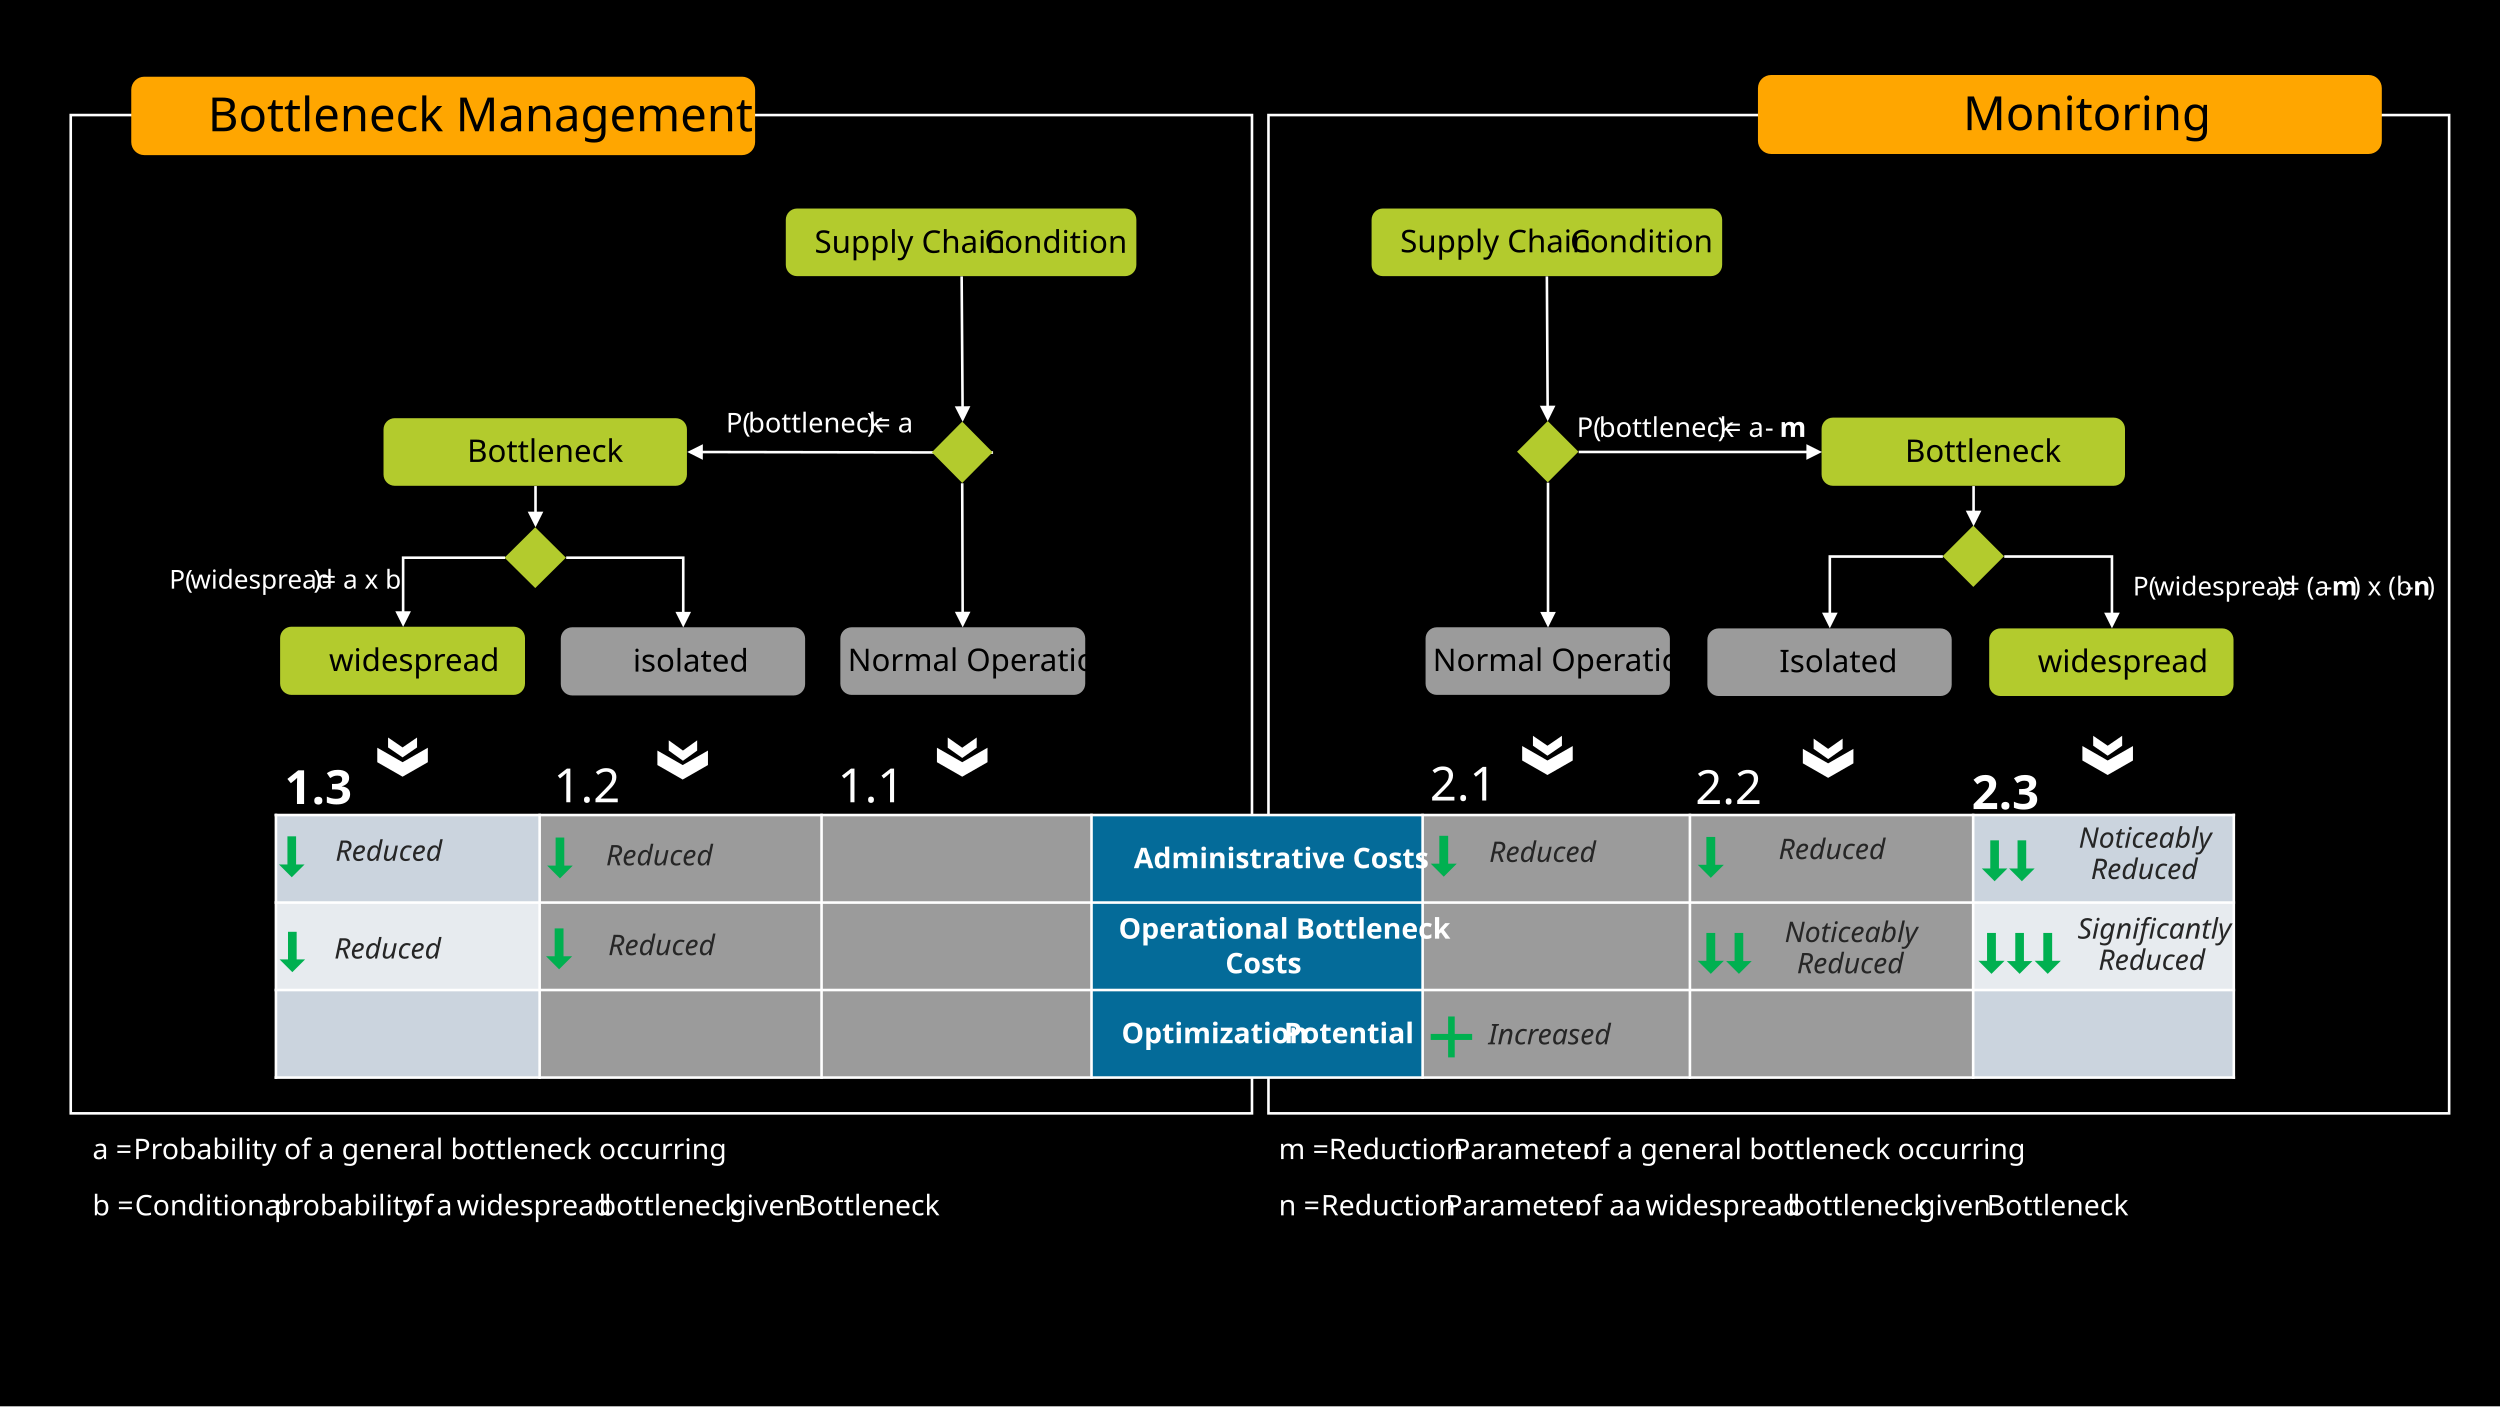
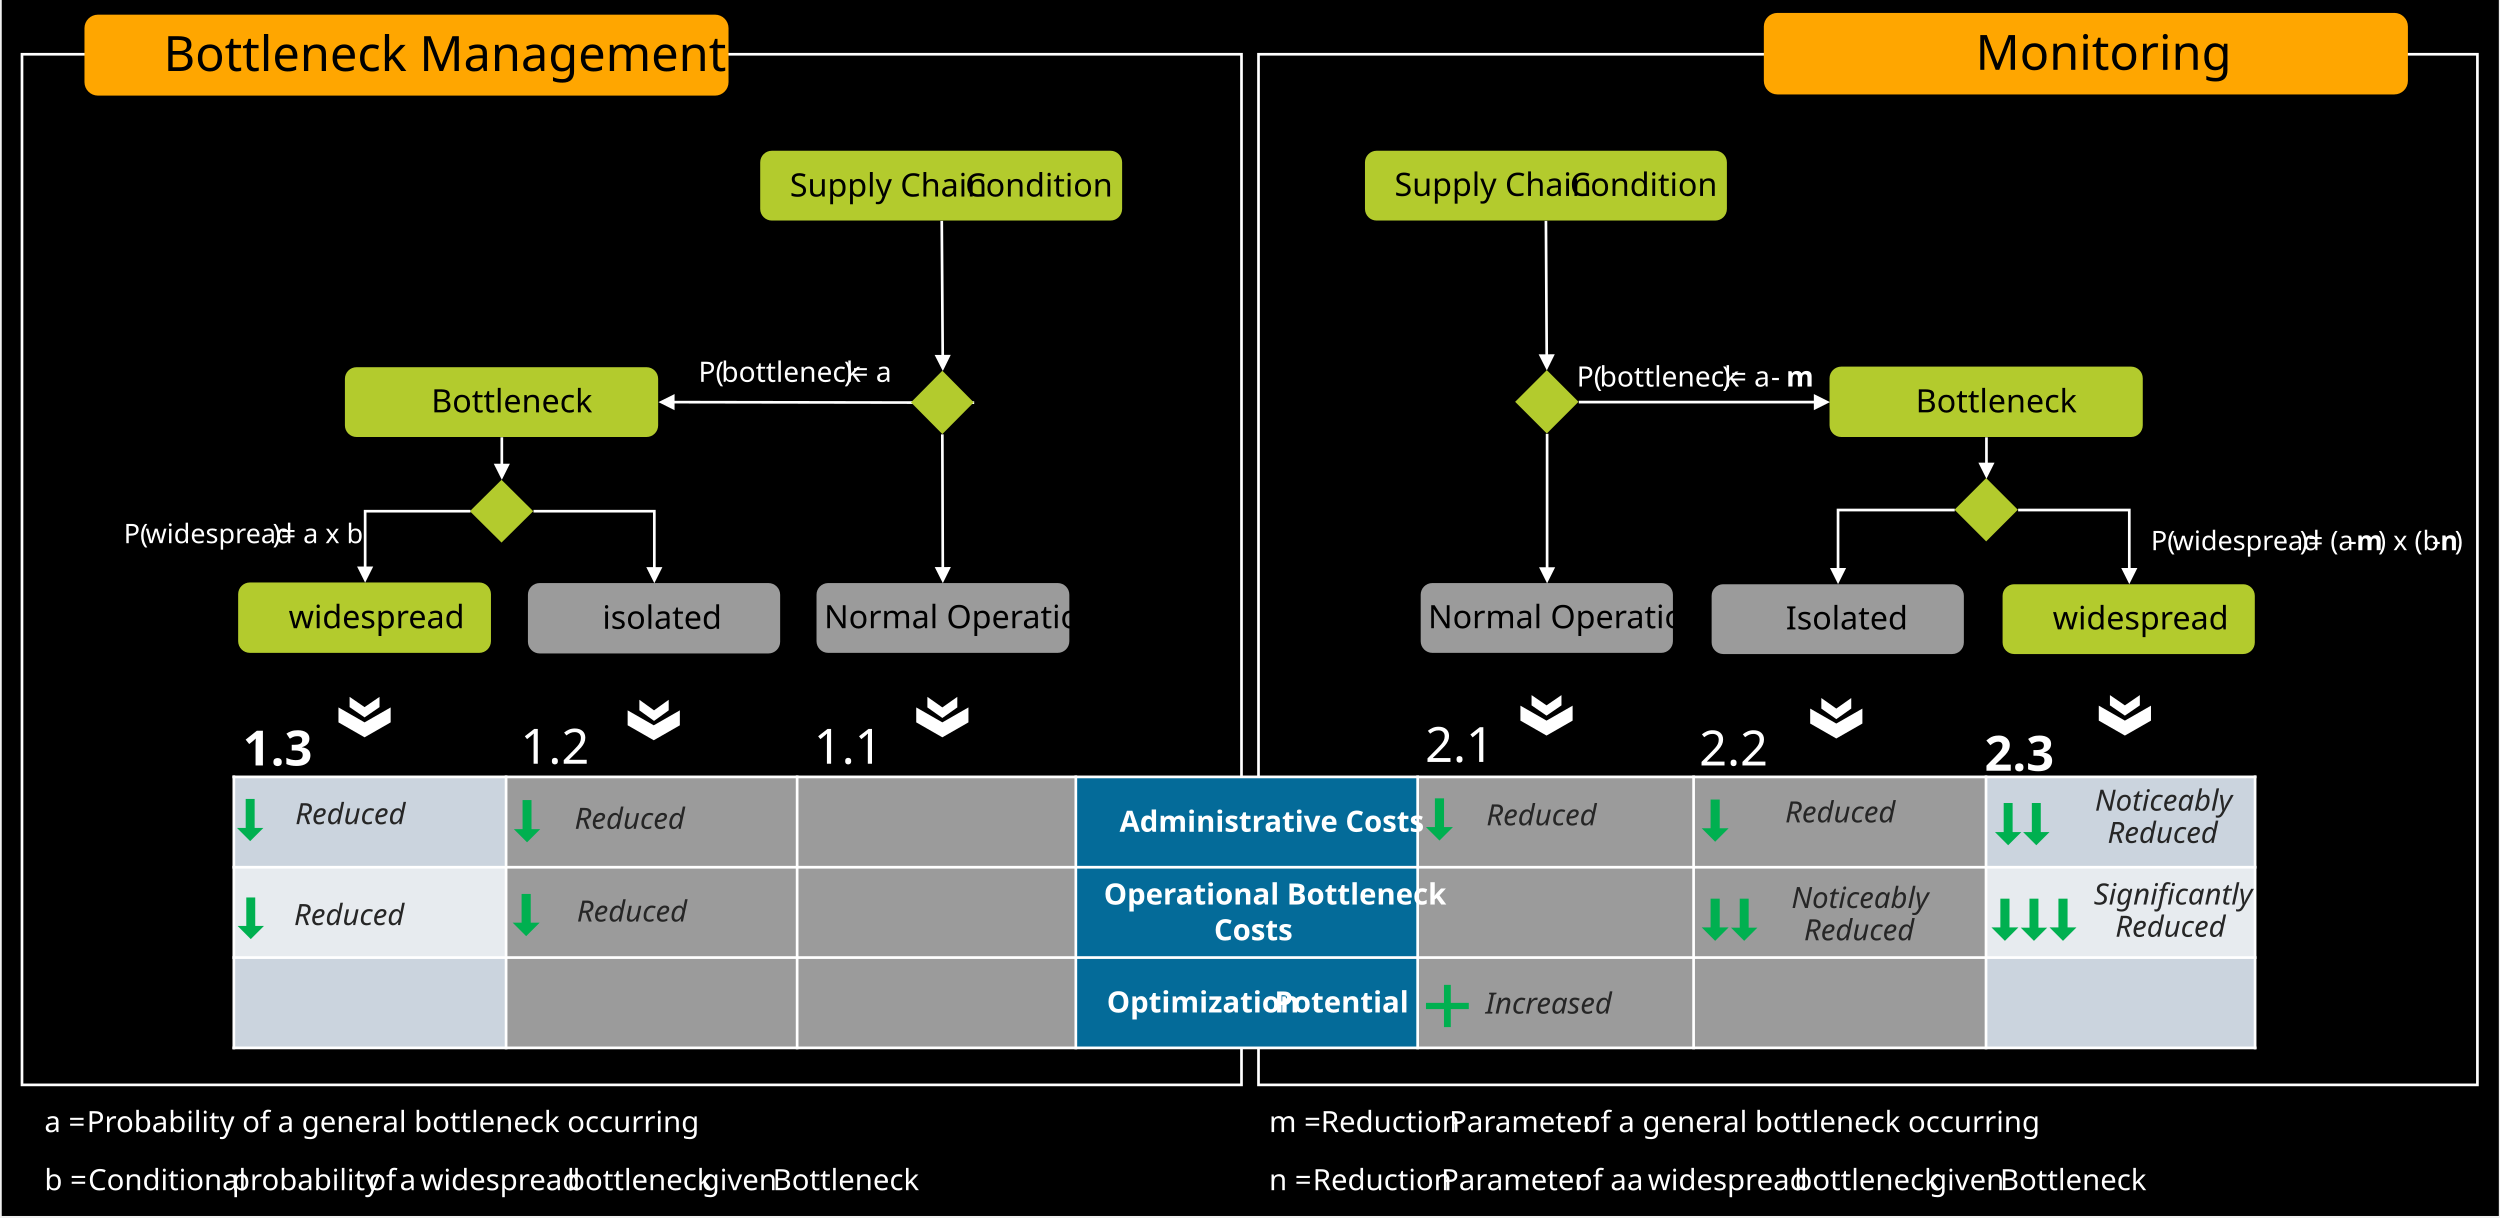
- <svg xmlns="http://www.w3.org/2000/svg" width="4400" height="2475" xml:space="preserve" overflow="hidden">
-   <g>
+ <svg xmlns="http://www.w3.org/2000/svg" width="4262" height="2076" xml:space="preserve" overflow="hidden">
+   <g transform="translate(-87 -110)">
    <g>
-       <rect x="0" y="0" width="4400" height="2475" fill="#000000" fill-opacity="1" />
+       <rect x="90" y="110" width="4257" height="2073" fill="#000000" fill-opacity="1" />
      <rect x="124.5" y="202.5" width="2079" height="1757" stroke="#FFFFFF" stroke-width="4.583" stroke-linecap="butt" stroke-linejoin="miter" stroke-miterlimit="8" stroke-opacity="1" fill="none" />
      <path d="M231 158C231 145.298 241.297 135 254 135L1306 135C1318.7 135 1329 145.298 1329 158L1329 250C1329 262.702 1318.7 273 1306 273L254 273C241.297 273 231 262.702 231 250Z" fill="#FFA600" fill-rule="evenodd" fill-opacity="1" />
      <text fill="#000000" fill-opacity="1" font-family="Calibri,Calibri_MSFontService,sans-serif" font-style="normal" font-variant="normal" font-weight="400" font-stretch="normal" font-size="83" text-anchor="start" direction="ltr" writing-mode="lr-tb" unicode-bidi="normal" text-decoration="none" transform="matrix(1 0 0 1 365.825 231)">Bottleneck Management</text>
      <rect x="2232.5" y="202.5" width="2078" height="1757" stroke="#FFFFFF" stroke-width="4.583" stroke-linecap="butt" stroke-linejoin="miter" stroke-miterlimit="8" stroke-opacity="1" fill="none" />
      <path d="M3094 155.167C3094 142.372 3104.37 132 3117.17 132L4168.83 132C4181.63 132 4192 142.372 4192 155.167L4192 247.833C4192 260.628 4181.63 271 4168.83 271L3117.17 271C3104.37 271 3094 260.628 3094 247.833Z" fill="#FFA600" fill-rule="evenodd" fill-opacity="1" />
      <text fill="#000000" fill-opacity="1" font-family="Calibri,Calibri_MSFontService,sans-serif" font-style="normal" font-variant="normal" font-weight="400" font-stretch="normal" font-size="83" text-anchor="start" direction="ltr" writing-mode="lr-tb" unicode-bidi="normal" text-decoration="none" transform="matrix(1 0 0 1 3454.96 229)">Monitoring</text>
      <path d="M1383 386.834C1383 375.88 1391.88 367 1402.83 367L1980.17 367C1991.12 367 2000 375.88 2000 386.834L2000 466.166C2000 477.12 1991.12 486 1980.17 486L1402.83 486C1391.88 486 1383 477.12 1383 466.166Z" fill="#B3CB2D" fill-rule="evenodd" fill-opacity="1" />
      <text fill="#000000" fill-opacity="1" font-family="Calibri,Calibri_MSFontService,sans-serif" font-style="normal" font-variant="normal" font-weight="400" font-stretch="normal" font-size="55" text-anchor="start" direction="ltr" writing-mode="lr-tb" unicode-bidi="normal" text-decoration="none" transform="matrix(1 0 0 1 1433.51 445)">Supply Chain </text>
      <text fill="#000000" fill-opacity="1" font-family="Calibri,Calibri_MSFontService,sans-serif" font-style="normal" font-variant="normal" font-weight="400" font-stretch="normal" font-size="55" text-anchor="start" direction="ltr" writing-mode="lr-tb" unicode-bidi="normal" text-decoration="none" transform="matrix(1 0 0 1 1732.58 445)">Condition</text>
      <path d="M1479 1123.83C1479 1112.88 1487.88 1104 1498.83 1104L1890.17 1104C1901.12 1104 1910 1112.88 1910 1123.83L1910 1203.17C1910 1214.12 1901.12 1223 1890.17 1223L1498.83 1223C1487.88 1223 1479 1214.12 1479 1203.17Z" fill="#9B9B9B" fill-rule="evenodd" fill-opacity="1" />
      <text fill="#000000" fill-opacity="1" font-family="Calibri,Calibri_MSFontService,sans-serif" font-style="normal" font-variant="normal" font-weight="400" font-stretch="normal" font-size="55" text-anchor="start" direction="ltr" writing-mode="lr-tb" unicode-bidi="normal" text-decoration="none" transform="matrix(1 0 0 1 1492 1181)">Normal Operation </text>
-       <path d="M675 755.834C675 744.88 683.88 736 694.834 736L1189.17 736C1200.12 736 1209 744.88 1209 755.834L1209 835.166C1209 846.12 1200.12 855 1189.17 855L694.834 855C683.88 855 675 846.12 675 835.166Z" fill="#B3CB2D" fill-rule="evenodd" fill-opacity="1" />
+       <path d="M675 755.833C675 744.88 683.88 736 694.834 736L1189.17 736C1200.12 736 1209 744.88 1209 755.833L1209 835.166C1209 846.12 1200.12 855 1189.17 855L694.834 855C683.88 855 675 846.12 675 835.166Z" fill="#B3CB2D" fill-rule="evenodd" fill-opacity="1" />
      <text fill="#000000" fill-opacity="1" font-family="Calibri,Calibri_MSFontService,sans-serif" font-style="normal" font-variant="normal" font-weight="400" font-stretch="normal" font-size="55" text-anchor="start" direction="ltr" writing-mode="lr-tb" unicode-bidi="normal" text-decoration="none" transform="matrix(1 0 0 1 822.23 813)">Bottleneck</text>
      <path d="M987 1124C987 1112.95 995.954 1104 1007 1104L1397 1104C1408.05 1104 1417 1112.95 1417 1124L1417 1204C1417 1215.05 1408.05 1224 1397 1224L1007 1224C995.954 1224 987 1215.05 987 1204Z" fill="#9B9B9B" fill-rule="evenodd" fill-opacity="1" />
      <text fill="#000000" fill-opacity="1" font-family="Calibri,Calibri_MSFontService,sans-serif" font-style="normal" font-variant="normal" font-weight="400" font-stretch="normal" font-size="55" text-anchor="start" direction="ltr" writing-mode="lr-tb" unicode-bidi="normal" text-decoration="none" transform="matrix(1 0 0 1 1114.02 1182)">isolated</text>
      <path d="M493 1123C493 1111.95 501.954 1103 513 1103L904 1103C915.046 1103 924 1111.95 924 1123L924 1203C924 1214.05 915.046 1223 904 1223L513 1223C501.954 1223 493 1214.05 493 1203Z" fill="#B3CB2D" fill-rule="evenodd" fill-opacity="1" />
      <text fill="#000000" fill-opacity="1" font-family="Calibri,Calibri_MSFontService,sans-serif" font-style="normal" font-variant="normal" font-weight="400" font-stretch="normal" font-size="55" text-anchor="start" direction="ltr" writing-mode="lr-tb" unicode-bidi="normal" text-decoration="none" transform="matrix(1 0 0 1 579.082 1181)">widespread</text>
      <path d="M1747.79 798.782 1232.41 797.834 1232.42 793.25 1747.8 794.199ZM1236.97 809.301 1209.5 795.5 1237.03 781.801Z" fill="#FFFFFF" fill-rule="nonzero" fill-opacity="1" />
      <path d="M888 981.5 942 928 996 981.5 942 1035Z" fill="#B3CB2D" fill-rule="evenodd" fill-opacity="1" />
      <path d="M1694.79 486.484 1696.45 719.6 1691.86 719.632 1690.21 486.516ZM1707.87 714.935 1694.32 742.532 1680.37 715.13Z" fill="#FFFFFF" fill-rule="nonzero" fill-opacity="1" />
      <path d="M1695.79 850.492 1696.57 1081.28 1691.99 1081.29 1691.21 850.508ZM1708.01 1076.66 1694.36 1104.2 1680.51 1076.75Z" fill="#FFFFFF" fill-rule="nonzero" fill-opacity="1" />
      <path d="M944.792 855.5 944.792 905.112 940.209 905.112 940.208 855.5ZM956.25 900.529 942.5 928.029 928.75 900.529Z" fill="#FFFFFF" fill-rule="nonzero" fill-opacity="1" />
      <path d="M996.5 979.208 1204.8 979.208 1204.8 1081.42 1200.21 1081.42 1200.21 981.5 1202.5 983.792 996.5 983.792ZM1216.25 1076.83 1202.5 1104.33 1188.75 1076.83Z" fill="#FFFFFF" fill-rule="nonzero" fill-opacity="1" />
      <path d="M0-2.292 181.848-2.292 181.848 98.943 177.264 98.943 177.264 0 179.556 2.292 0 2.292ZM193.306 94.359 179.556 121.859 165.806 94.359Z" fill="#FFFFFF" fill-rule="nonzero" fill-opacity="1" transform="matrix(-1 1.22465e-16 1.22465e-16 1 889.056 981.5)" />
      <text fill="#FFFFFF" fill-opacity="1" font-family="Calibri,Calibri_MSFontService,sans-serif" font-style="normal" font-variant="normal" font-weight="400" font-stretch="normal" font-size="48" text-anchor="start" direction="ltr" writing-mode="lr-tb" unicode-bidi="normal" text-decoration="none" transform="matrix(1 0 0 1 1277.7 761)">P(</text>
      <text fill="#FFFFFF" fill-opacity="1" font-family="Calibri,Calibri_MSFontService,sans-serif" font-style="normal" font-variant="normal" font-weight="400" font-stretch="normal" font-size="48" text-anchor="start" direction="ltr" writing-mode="lr-tb" unicode-bidi="normal" text-decoration="none" transform="matrix(1 0 0 1 1316.66 761)">bottleneck</text>
      <text fill="#FFFFFF" fill-opacity="1" font-family="Calibri,Calibri_MSFontService,sans-serif" font-style="normal" font-variant="normal" font-weight="400" font-stretch="normal" font-size="48" text-anchor="start" direction="ltr" writing-mode="lr-tb" unicode-bidi="normal" text-decoration="none" transform="matrix(1 0 0 1 1525.78 761)">)= a</text>
      <text fill="#FFFFFF" fill-opacity="1" font-family="Calibri,Calibri_MSFontService,sans-serif" font-style="normal" font-variant="normal" font-weight="400" font-stretch="normal" font-size="46" text-anchor="start" direction="ltr" writing-mode="lr-tb" unicode-bidi="normal" text-decoration="none" transform="matrix(1 0 0 1 297.893 1036)">P(</text>
      <text fill="#FFFFFF" fill-opacity="1" font-family="Calibri,Calibri_MSFontService,sans-serif" font-style="normal" font-variant="normal" font-weight="400" font-stretch="normal" font-size="46" text-anchor="start" direction="ltr" writing-mode="lr-tb" unicode-bidi="normal" text-decoration="none" transform="matrix(1 0 0 1 335.132 1036)">widespread</text>
      <text fill="#FFFFFF" fill-opacity="1" font-family="Calibri,Calibri_MSFontService,sans-serif" font-style="normal" font-variant="normal" font-weight="400" font-stretch="normal" font-size="46" text-anchor="start" direction="ltr" writing-mode="lr-tb" unicode-bidi="normal" text-decoration="none" transform="matrix(1 0 0 1 551.695 1036)">)= a x b</text>
      <path d="M2414 386.834C2414 375.88 2422.88 367 2433.83 367L3011.17 367C3022.12 367 3031 375.88 3031 386.834L3031 466.166C3031 477.12 3022.12 486 3011.17 486L2433.83 486C2422.88 486 2414 477.12 2414 466.166Z" fill="#B3CB2D" fill-rule="evenodd" fill-opacity="1" />
      <text fill="#000000" fill-opacity="1" font-family="Calibri,Calibri_MSFontService,sans-serif" font-style="normal" font-variant="normal" font-weight="400" font-stretch="normal" font-size="55" text-anchor="start" direction="ltr" writing-mode="lr-tb" unicode-bidi="normal" text-decoration="none" transform="matrix(1 0 0 1 2464.33 444)">Supply Chain </text>
      <text fill="#000000" fill-opacity="1" font-family="Calibri,Calibri_MSFontService,sans-serif" font-style="normal" font-variant="normal" font-weight="400" font-stretch="normal" font-size="55" text-anchor="start" direction="ltr" writing-mode="lr-tb" unicode-bidi="normal" text-decoration="none" transform="matrix(1 0 0 1 2763.39 444)">Condition</text>
      <path d="M2509 1123.83C2509 1112.88 2517.88 1104 2528.83 1104L2919.17 1104C2930.12 1104 2939 1112.88 2939 1123.83L2939 1203.17C2939 1214.12 2930.12 1223 2919.17 1223L2528.83 1223C2517.88 1223 2509 1214.12 2509 1203.17Z" fill="#9B9B9B" fill-rule="evenodd" fill-opacity="1" />
      <text fill="#000000" fill-opacity="1" font-family="Calibri,Calibri_MSFontService,sans-serif" font-style="normal" font-variant="normal" font-weight="400" font-stretch="normal" font-size="55" text-anchor="start" direction="ltr" writing-mode="lr-tb" unicode-bidi="normal" text-decoration="none" transform="matrix(1 0 0 1 2521.63 1181)">Normal Operation </text>
      <path d="M3206 755C3206 743.954 3214.95 735 3226 735L3720 735C3731.05 735 3740 743.954 3740 755L3740 834.999C3740 846.045 3731.05 855 3720 855L3226 855C3214.95 855 3206 846.045 3206 834.999Z" fill="#B3CB2D" fill-rule="evenodd" fill-opacity="1" />
      <text fill="#000000" fill-opacity="1" font-family="Calibri,Calibri_MSFontService,sans-serif" font-style="normal" font-variant="normal" font-weight="400" font-stretch="normal" font-size="55" text-anchor="start" direction="ltr" writing-mode="lr-tb" unicode-bidi="normal" text-decoration="none" transform="matrix(1 0 0 1 3352.88 813)">Bottleneck</text>
      <path d="M3005 1125.83C3005 1114.88 3013.88 1106 3024.83 1106L3415.17 1106C3426.12 1106 3435 1114.88 3435 1125.83L3435 1205.17C3435 1216.12 3426.12 1225 3415.17 1225L3024.83 1225C3013.88 1225 3005 1216.12 3005 1205.17Z" fill="#9B9B9B" fill-rule="evenodd" fill-opacity="1" />
      <text fill="#000000" fill-opacity="1" font-family="Calibri,Calibri_MSFontService,sans-serif" font-style="normal" font-variant="normal" font-weight="400" font-stretch="normal" font-size="55" text-anchor="start" direction="ltr" writing-mode="lr-tb" unicode-bidi="normal" text-decoration="none" transform="matrix(1 0 0 1 3131.5 1183)">Isolated</text>
      <path d="M3501 1125.83C3501 1114.88 3509.88 1106 3520.83 1106L3911.17 1106C3922.12 1106 3931 1114.88 3931 1125.83L3931 1205.17C3931 1216.12 3922.12 1225 3911.17 1225L3520.83 1225C3509.88 1225 3501 1216.12 3501 1205.17Z" fill="#B3CB2D" fill-rule="evenodd" fill-opacity="1" />
      <text fill="#000000" fill-opacity="1" font-family="Calibri,Calibri_MSFontService,sans-serif" font-style="normal" font-variant="normal" font-weight="400" font-stretch="normal" font-size="55" text-anchor="start" direction="ltr" writing-mode="lr-tb" unicode-bidi="normal" text-decoration="none" transform="matrix(1 0 0 1 3586.48 1183)">widespread</text>
      <path d="M2670 795 2724 741 2778 795 2724 849Z" fill="#B3CB2D" fill-rule="evenodd" fill-opacity="1" />
      <path d="M3419 979 3473 925 3527 979 3473 1033Z" fill="#B3CB2D" fill-rule="evenodd" fill-opacity="1" />
      <path d="M2724.79 486.487 2726.15 718.612 2721.56 718.639 2720.21 486.513ZM2737.58 713.962 2723.99 741.542 2710.08 714.123Z" fill="#FFFFFF" fill-rule="nonzero" fill-opacity="1" />
      <path d="M2726.79 849.5 2726.79 1081.63 2722.21 1081.63 2722.21 849.5ZM2738.25 1077.04 2724.5 1104.54 2710.75 1077.04Z" fill="#FFFFFF" fill-rule="nonzero" fill-opacity="1" />
      <path d="M2778.5 793.208 3183.83 793.209 3183.83 797.792 2778.5 797.792ZM3179.25 781.75 3206.75 795.5 3179.25 809.25Z" fill="#FFFFFF" fill-rule="nonzero" fill-opacity="1" />
      <path d="M3475.79 855.5 3475.79 903.349 3471.21 903.349 3471.21 855.5ZM3487.25 898.766 3473.5 926.266 3459.75 898.766Z" fill="#FFFFFF" fill-rule="nonzero" fill-opacity="1" />
      <path d="M3527.5 977.208 3719.32 977.208 3719.32 1082.93 3714.74 1082.93 3714.74 979.5 3717.03 981.792 3527.5 981.792ZM3730.78 1078.35 3717.03 1105.85 3703.28 1078.35Z" fill="#FFFFFF" fill-rule="nonzero" fill-opacity="1" />
      <path d="M0-2.292 201.229-2.292 201.229 103.434 196.645 103.434 196.645 0 198.937 2.292 0 2.292ZM212.687 98.851 198.937 126.351 185.187 98.851Z" fill="#FFFFFF" fill-rule="nonzero" fill-opacity="1" transform="matrix(-1 1.22465e-16 1.22465e-16 1 3419.44 979.5)" />
      <text fill="#FFFFFF" fill-opacity="1" font-family="Calibri,Calibri_MSFontService,sans-serif" font-style="normal" font-variant="normal" font-weight="400" font-stretch="normal" font-size="48" text-anchor="start" direction="ltr" writing-mode="lr-tb" unicode-bidi="normal" text-decoration="none" transform="matrix(1 0 0 1 2775.01 769)">P(</text>
      <text fill="#FFFFFF" fill-opacity="1" font-family="Calibri,Calibri_MSFontService,sans-serif" font-style="normal" font-variant="normal" font-weight="400" font-stretch="normal" font-size="48" text-anchor="start" direction="ltr" writing-mode="lr-tb" unicode-bidi="normal" text-decoration="none" transform="matrix(1 0 0 1 2813.96 769)">bottleneck</text>
      <text fill="#FFFFFF" fill-opacity="1" font-family="Calibri,Calibri_MSFontService,sans-serif" font-style="normal" font-variant="normal" font-weight="400" font-stretch="normal" font-size="48" text-anchor="start" direction="ltr" writing-mode="lr-tb" unicode-bidi="normal" text-decoration="none" transform="matrix(1 0 0 1 3023.08 769)">)= a </text>
      <text fill="#FFFFFF" fill-opacity="1" font-family="Calibri,Calibri_MSFontService,sans-serif" font-style="normal" font-variant="normal" font-weight="400" font-stretch="normal" font-size="48" text-anchor="start" direction="ltr" writing-mode="lr-tb" unicode-bidi="normal" text-decoration="none" transform="matrix(1 0 0 1 3106.15 769)">-</text>
      <text fill="#FFFFFF" fill-opacity="1" font-family="Calibri,Calibri_MSFontService,sans-serif" font-style="normal" font-variant="normal" font-weight="700" font-stretch="normal" font-size="48" text-anchor="start" direction="ltr" writing-mode="lr-tb" unicode-bidi="normal" text-decoration="none" transform="matrix(1 0 0 1 3131.93 769)">m</text>
      <text fill="#FFFFFF" fill-opacity="1" font-family="Calibri,Calibri_MSFontService,sans-serif" font-style="normal" font-variant="normal" font-weight="400" font-stretch="normal" font-size="46" text-anchor="start" direction="ltr" writing-mode="lr-tb" unicode-bidi="normal" text-decoration="none" transform="matrix(1 0 0 1 3753.82 1048)">P(</text>
      <text fill="#FFFFFF" fill-opacity="1" font-family="Calibri,Calibri_MSFontService,sans-serif" font-style="normal" font-variant="normal" font-weight="400" font-stretch="normal" font-size="46" text-anchor="start" direction="ltr" writing-mode="lr-tb" unicode-bidi="normal" text-decoration="none" transform="matrix(1 0 0 1 3791.06 1048)">widespread</text>
      <text fill="#FFFFFF" fill-opacity="1" font-family="Calibri,Calibri_MSFontService,sans-serif" font-style="normal" font-variant="normal" font-weight="400" font-stretch="normal" font-size="46" text-anchor="start" direction="ltr" writing-mode="lr-tb" unicode-bidi="normal" text-decoration="none" transform="matrix(1 0 0 1 4007.62 1048)">)= (a</text>
      <text fill="#FFFFFF" fill-opacity="1" font-family="Calibri,Calibri_MSFontService,sans-serif" font-style="normal" font-variant="normal" font-weight="400" font-stretch="normal" font-size="46" text-anchor="start" direction="ltr" writing-mode="lr-tb" unicode-bidi="normal" text-decoration="none" transform="matrix(1 0 0 1 4090.12 1048)">-</text>
      <text fill="#FFFFFF" fill-opacity="1" font-family="Calibri,Calibri_MSFontService,sans-serif" font-style="normal" font-variant="normal" font-weight="700" font-stretch="normal" font-size="46" text-anchor="start" direction="ltr" writing-mode="lr-tb" unicode-bidi="normal" text-decoration="none" transform="matrix(1 0 0 1 4103.88 1048)">m</text>
      <text fill="#FFFFFF" fill-opacity="1" font-family="Calibri,Calibri_MSFontService,sans-serif" font-style="normal" font-variant="normal" font-weight="400" font-stretch="normal" font-size="46" text-anchor="start" direction="ltr" writing-mode="lr-tb" unicode-bidi="normal" text-decoration="none" transform="matrix(1 0 0 1 4141.11 1048)">) x (b</text>
      <text fill="#FFFFFF" fill-opacity="1" font-family="Calibri,Calibri_MSFontService,sans-serif" font-style="normal" font-variant="normal" font-weight="400" font-stretch="normal" font-size="46" text-anchor="start" direction="ltr" writing-mode="lr-tb" unicode-bidi="normal" text-decoration="none" transform="matrix(1 0 0 1 4233.35 1048)">-</text>
      <text fill="#FFFFFF" fill-opacity="1" font-family="Calibri,Calibri_MSFontService,sans-serif" font-style="normal" font-variant="normal" font-weight="700" font-stretch="normal" font-size="46" text-anchor="start" direction="ltr" writing-mode="lr-tb" unicode-bidi="normal" text-decoration="none" transform="matrix(1 0 0 1 4247.1 1048)">n</text>
      <text fill="#FFFFFF" fill-opacity="1" font-family="Calibri,Calibri_MSFontService,sans-serif" font-style="normal" font-variant="normal" font-weight="400" font-stretch="normal" font-size="46" text-anchor="start" direction="ltr" writing-mode="lr-tb" unicode-bidi="normal" text-decoration="none" transform="matrix(1 0 0 1 4271.74 1048)">)</text>
      <path d="M485.643 1434.46 949.782 1434.46 949.782 1588.46 485.643 1588.46Z" fill="#CBD4DE" fill-rule="evenodd" fill-opacity="1" />
      <path d="M949.782 1434.46 1445.95 1434.46 1445.95 1588.46 949.782 1588.46Z" fill="#9B9B9B" fill-rule="evenodd" fill-opacity="1" />
      <path d="M1445.95 1434.46 1921.06 1434.46 1921.06 1588.46 1445.95 1588.46Z" fill="#9B9B9B" fill-rule="evenodd" fill-opacity="1" />
      <path d="M1921.06 1434.46 2503.82 1434.46 2503.82 1588.46 1921.06 1588.46Z" fill="#046B99" fill-rule="evenodd" fill-opacity="1" />
      <path d="M2503.82 1434.46 2974.25 1434.46 2974.25 1588.46 2503.82 1588.46Z" fill="#9B9B9B" fill-rule="evenodd" fill-opacity="1" />
      <path d="M2974.25 1434.46 3472.76 1434.46 3472.76 1588.46 2974.25 1588.46Z" fill="#9B9B9B" fill-rule="evenodd" fill-opacity="1" />
      <path d="M3472.76 1434.46 3931.48 1434.46 3931.48 1588.46 3472.76 1588.46Z" fill="#CBD4DE" fill-rule="evenodd" fill-opacity="1" />
      <path d="M485.643 1588.46 949.782 1588.46 949.782 1742.46 485.643 1742.46Z" fill="#E7EBEF" fill-rule="evenodd" fill-opacity="1" />
      <path d="M949.782 1588.46 1445.95 1588.46 1445.95 1742.46 949.782 1742.46Z" fill="#9B9B9B" fill-rule="evenodd" fill-opacity="1" />
      <path d="M1445.95 1588.46 1921.06 1588.46 1921.06 1742.46 1445.95 1742.46Z" fill="#9B9B9B" fill-rule="evenodd" fill-opacity="1" />
      <path d="M1921.06 1588.46 2503.82 1588.46 2503.82 1742.46 1921.06 1742.46Z" fill="#046B99" fill-rule="evenodd" fill-opacity="1" />
      <path d="M2503.82 1588.46 2974.25 1588.46 2974.25 1742.46 2503.82 1742.46Z" fill="#9B9B9B" fill-rule="evenodd" fill-opacity="1" />
      <path d="M2974.25 1588.46 3472.76 1588.46 3472.76 1742.46 2974.25 1742.46Z" fill="#9B9B9B" fill-rule="evenodd" fill-opacity="1" />
      <path d="M3472.76 1588.46 3931.48 1588.46 3931.48 1742.46 3472.76 1742.46Z" fill="#E7EBEF" fill-rule="evenodd" fill-opacity="1" />
      <path d="M485.643 1742.46 949.782 1742.46 949.782 1896.46 485.643 1896.46Z" fill="#CBD4DE" fill-rule="evenodd" fill-opacity="1" />
      <path d="M949.782 1742.46 1445.95 1742.46 1445.95 1896.46 949.782 1896.46Z" fill="#9B9B9B" fill-rule="evenodd" fill-opacity="1" />
      <path d="M1445.95 1742.46 1921.06 1742.46 1921.06 1896.46 1445.95 1896.46Z" fill="#9B9B9B" fill-rule="evenodd" fill-opacity="1" />
      <path d="M1921.06 1742.46 2503.82 1742.46 2503.82 1896.46 1921.06 1896.46Z" fill="#046B99" fill-rule="evenodd" fill-opacity="1" />
      <path d="M2503.82 1742.46 2974.25 1742.46 2974.25 1896.46 2503.82 1896.46Z" fill="#9B9B9B" fill-rule="evenodd" fill-opacity="1" />
      <path d="M2974.25 1742.46 3472.76 1742.46 3472.76 1896.46 2974.25 1896.46Z" fill="#9B9B9B" fill-rule="evenodd" fill-opacity="1" />
      <path d="M3472.76 1742.46 3931.48 1742.46 3931.48 1896.46 3472.76 1896.46Z" fill="#CBD4DE" fill-rule="evenodd" fill-opacity="1" />
      <path d="M949.782 1432.17 949.782 1898.76" stroke="#FFFFFF" stroke-width="4.583" stroke-linecap="butt" stroke-linejoin="round" stroke-miterlimit="10" stroke-opacity="1" fill="none" fill-rule="evenodd" />
      <path d="M1445.95 1432.17 1445.95 1898.76" stroke="#FFFFFF" stroke-width="4.583" stroke-linecap="butt" stroke-linejoin="round" stroke-miterlimit="10" stroke-opacity="1" fill="none" fill-rule="evenodd" />
      <path d="M1921.06 1432.17 1921.06 1898.76" stroke="#FFFFFF" stroke-width="4.583" stroke-linecap="butt" stroke-linejoin="round" stroke-miterlimit="10" stroke-opacity="1" fill="none" fill-rule="evenodd" />
      <path d="M2503.82 1432.17 2503.82 1898.76" stroke="#FFFFFF" stroke-width="4.583" stroke-linecap="butt" stroke-linejoin="round" stroke-miterlimit="10" stroke-opacity="1" fill="none" fill-rule="evenodd" />
      <path d="M2974.25 1432.17 2974.25 1898.76" stroke="#FFFFFF" stroke-width="4.583" stroke-linecap="butt" stroke-linejoin="round" stroke-miterlimit="10" stroke-opacity="1" fill="none" fill-rule="evenodd" />
      <path d="M3472.76 1432.17 3472.76 1898.76" stroke="#FFFFFF" stroke-width="4.583" stroke-linecap="butt" stroke-linejoin="round" stroke-miterlimit="10" stroke-opacity="1" fill="none" fill-rule="evenodd" />
      <path d="M483.352 1588.46 3933.77 1588.46" stroke="#FFFFFF" stroke-width="4.583" stroke-linecap="butt" stroke-linejoin="round" stroke-miterlimit="10" stroke-opacity="1" fill="none" fill-rule="evenodd" />
      <path d="M483.352 1742.46 3933.77 1742.46" stroke="#FFFFFF" stroke-width="4.583" stroke-linecap="butt" stroke-linejoin="round" stroke-miterlimit="10" stroke-opacity="1" fill="none" fill-rule="evenodd" />
      <path d="M485.643 1432.17 485.643 1898.76" stroke="#FFFFFF" stroke-width="4.583" stroke-linecap="butt" stroke-linejoin="round" stroke-miterlimit="10" stroke-opacity="1" fill="none" fill-rule="evenodd" />
      <path d="M3931.48 1432.17 3931.48 1898.76" stroke="#FFFFFF" stroke-width="4.583" stroke-linecap="butt" stroke-linejoin="round" stroke-miterlimit="10" stroke-opacity="1" fill="none" fill-rule="evenodd" />
      <path d="M483.352 1434.46 3933.77 1434.46" stroke="#FFFFFF" stroke-width="4.583" stroke-linecap="butt" stroke-linejoin="round" stroke-miterlimit="10" stroke-opacity="1" fill="none" fill-rule="evenodd" />
      <path d="M483.352 1896.46 3933.77 1896.46" stroke="#FFFFFF" stroke-width="4.583" stroke-linecap="butt" stroke-linejoin="round" stroke-miterlimit="10" stroke-opacity="1" fill="none" fill-rule="evenodd" />
      <text fill="#FFFFFF" fill-opacity="1" font-family="Calibri,Calibri_MSFontService,sans-serif" font-style="normal" font-variant="normal" font-weight="700" font-stretch="normal" font-size="50" text-anchor="start" direction="ltr" writing-mode="lr-tb" unicode-bidi="normal" text-decoration="none" transform="matrix(1 0 0 1 1995.59 1528)">Administrative Costs</text>
      <text fill="#FFFFFF" fill-opacity="1" font-family="Calibri,Calibri_MSFontService,sans-serif" font-style="normal" font-variant="normal" font-weight="700" font-stretch="normal" font-size="50" text-anchor="start" direction="ltr" writing-mode="lr-tb" unicode-bidi="normal" text-decoration="none" transform="matrix(1 0 0 1 1968.67 1652)">Operational Bottleneck </text>
      <text fill="#FFFFFF" fill-opacity="1" font-family="Calibri,Calibri_MSFontService,sans-serif" font-style="normal" font-variant="normal" font-weight="700" font-stretch="normal" font-size="50" text-anchor="start" direction="ltr" writing-mode="lr-tb" unicode-bidi="normal" text-decoration="none" transform="matrix(1 0 0 1 2156.58 1713)">Costs</text>
      <text fill="#FFFFFF" fill-opacity="1" font-family="Calibri,Calibri_MSFontService,sans-serif" font-style="normal" font-variant="normal" font-weight="700" font-stretch="normal" font-size="50" text-anchor="start" direction="ltr" writing-mode="lr-tb" unicode-bidi="normal" text-decoration="none" transform="matrix(1 0 0 1 1973.82 1836)">Optimization</text>
      <text fill="#FFFFFF" fill-opacity="1" font-family="Calibri,Calibri_MSFontService,sans-serif" font-style="normal" font-variant="normal" font-weight="700" font-stretch="normal" font-size="50" text-anchor="start" direction="ltr" writing-mode="lr-tb" unicode-bidi="normal" text-decoration="none" transform="matrix(1 0 0 1 2259.71 1836)">Potential </text>
      <path d="M753 1316 753 1341.5 708.5 1367 664 1341.5 664 1316 708.5 1341.5Z" fill="#FFFFFF" fill-rule="evenodd" fill-opacity="1" />
      <path d="M734 1298 734 1315.5 708.5 1333 683 1315.5 683 1298 708.5 1315.5Z" fill="#FFFFFF" fill-rule="evenodd" fill-opacity="1" />
      <path d="M1246 1321 1246 1346.5 1201.5 1372 1157 1346.5 1157 1321 1201.5 1346.5Z" fill="#FFFFFF" fill-rule="evenodd" fill-opacity="1" />
      <path d="M1227 1303 1227 1321 1202 1339 1177 1321 1177 1303 1202 1321Z" fill="#FFFFFF" fill-rule="evenodd" fill-opacity="1" />
      <path d="M1738 1316 1738 1341.5 1693.5 1367 1649 1341.5 1649 1316 1693.5 1341.5Z" fill="#FFFFFF" fill-rule="evenodd" fill-opacity="1" />
      <path d="M1719 1298 1719 1316 1693.5 1334 1668 1316 1668 1298 1693.5 1316Z" fill="#FFFFFF" fill-rule="evenodd" fill-opacity="1" />
      <path d="M2768 1313 2768 1338.5 2723.5 1364 2679 1338.5 2679 1313 2723.5 1338.5Z" fill="#FFFFFF" fill-rule="evenodd" fill-opacity="1" />
      <path d="M2749 1295 2749 1312.5 2723.5 1330 2698 1312.5 2698 1295 2723.5 1312.5Z" fill="#FFFFFF" fill-rule="evenodd" fill-opacity="1" />
      <path d="M3262 1318 3262 1343.5 3217.5 1369 3173 1343.5 3173 1318 3217.5 1343.5Z" fill="#FFFFFF" fill-rule="evenodd" fill-opacity="1" />
      <path d="M3243 1300 3243 1318 3217.5 1336 3192 1318 3192 1300 3217.5 1318Z" fill="#FFFFFF" fill-rule="evenodd" fill-opacity="1" />
      <path d="M3754 1313 3754 1338.5 3709.5 1364 3665 1338.5 3665 1313 3709.5 1338.5Z" fill="#FFFFFF" fill-rule="evenodd" fill-opacity="1" />
      <path d="M3735 1295 3735 1312.5 3709.5 1330 3684 1312.5 3684 1295 3709.5 1312.5Z" fill="#FFFFFF" fill-rule="evenodd" fill-opacity="1" />
      <text fill="#FFFFFF" fill-opacity="1" font-family="Calibri,Calibri_MSFontService,sans-serif" font-style="normal" font-variant="normal" font-weight="700" font-stretch="normal" font-size="83" text-anchor="start" direction="ltr" writing-mode="lr-tb" unicode-bidi="normal" text-decoration="none" transform="matrix(1 0 0 1 500.92 1415)">1.3</text>
      <text fill="#FFFFFF" fill-opacity="1" font-family="Calibri,Calibri_MSFontService,sans-serif" font-style="normal" font-variant="normal" font-weight="400" font-stretch="normal" font-size="83" text-anchor="start" direction="ltr" writing-mode="lr-tb" unicode-bidi="normal" text-decoration="none" transform="matrix(1 0 0 1 974.352 1412)">1.2</text>
      <text fill="#FFFFFF" fill-opacity="1" font-family="Calibri,Calibri_MSFontService,sans-serif" font-style="normal" font-variant="normal" font-weight="400" font-stretch="normal" font-size="83" text-anchor="start" direction="ltr" writing-mode="lr-tb" unicode-bidi="normal" text-decoration="none" transform="matrix(1 0 0 1 1474.4 1412)">1.1</text>
      <text fill="#FFFFFF" fill-opacity="1" font-family="Calibri,Calibri_MSFontService,sans-serif" font-style="normal" font-variant="normal" font-weight="400" font-stretch="normal" font-size="83" text-anchor="start" direction="ltr" writing-mode="lr-tb" unicode-bidi="normal" text-decoration="none" transform="matrix(1 0 0 1 2516.6 1409)">2.1</text>
      <text fill="#FFFFFF" fill-opacity="1" font-family="Calibri,Calibri_MSFontService,sans-serif" font-style="normal" font-variant="normal" font-weight="400" font-stretch="normal" font-size="83" text-anchor="start" direction="ltr" writing-mode="lr-tb" unicode-bidi="normal" text-decoration="none" transform="matrix(1 0 0 1 2983.8 1415)">2.2</text>
      <text fill="#FFFFFF" fill-opacity="1" font-family="Calibri,Calibri_MSFontService,sans-serif" font-style="normal" font-variant="normal" font-weight="700" font-stretch="normal" font-size="83" text-anchor="start" direction="ltr" writing-mode="lr-tb" unicode-bidi="normal" text-decoration="none" transform="matrix(1 0 0 1 3470.19 1424)">2.3</text>
      <path d="M1640 796 1693.5 742 1747 796 1693.5 850Z" fill="#B3CB2D" fill-rule="evenodd" fill-opacity="1" />
      <path d="M521.124 1472 521.124 1521.5 536 1521.5 513.5 1544 491 1521.5 505.876 1521.5 505.876 1472Z" fill="#00B050" fill-rule="evenodd" fill-opacity="1" />
      <path d="M2518 1819.69 2548.69 1819.69 2548.69 1789 2560.31 1789 2560.31 1819.69 2591 1819.69 2591 1830.31 2560.31 1830.31 2560.31 1861 2548.69 1861 2548.69 1830.31 2518 1830.31Z" fill="#00B050" fill-rule="evenodd" fill-opacity="1" />
      <text fill="#262626" fill-opacity="1" font-family="Calibri,Calibri_MSFontService,sans-serif" font-style="italic" font-variant="normal" font-weight="400" font-stretch="normal" font-size="50" text-anchor="start" direction="ltr" writing-mode="lr-tb" unicode-bidi="normal" text-decoration="none" transform="matrix(1 0 0 1 590.294 1515)">Reduced</text>
      <text fill="#262626" fill-opacity="1" font-family="Calibri,Calibri_MSFontService,sans-serif" font-style="italic" font-variant="normal" font-weight="400" font-stretch="normal" font-size="50" text-anchor="start" direction="ltr" writing-mode="lr-tb" unicode-bidi="normal" text-decoration="none" transform="matrix(1 0 0 1 588.213 1687)">Reduced</text>
      <text fill="#262626" fill-opacity="1" font-family="Calibri,Calibri_MSFontService,sans-serif" font-style="italic" font-variant="normal" font-weight="400" font-stretch="normal" font-size="50" text-anchor="start" direction="ltr" writing-mode="lr-tb" unicode-bidi="normal" text-decoration="none" transform="matrix(1 0 0 1 1070.34 1681)">Reduced</text>
      <text fill="#262626" fill-opacity="1" font-family="Calibri,Calibri_MSFontService,sans-serif" font-style="italic" font-variant="normal" font-weight="400" font-stretch="normal" font-size="50" text-anchor="start" direction="ltr" writing-mode="lr-tb" unicode-bidi="normal" text-decoration="none" transform="matrix(1 0 0 1 1066.52 1523)">Reduced</text>
      <text fill="#262626" fill-opacity="1" font-family="Calibri,Calibri_MSFontService,sans-serif" font-style="italic" font-variant="normal" font-weight="400" font-stretch="normal" font-size="50" text-anchor="start" direction="ltr" writing-mode="lr-tb" unicode-bidi="normal" text-decoration="none" transform="matrix(1 0 0 1 2620.91 1517)">Reduced</text>
      <text fill="#262626" fill-opacity="1" font-family="Calibri,Calibri_MSFontService,sans-serif" font-style="italic" font-variant="normal" font-weight="400" font-stretch="normal" font-size="50" text-anchor="start" direction="ltr" writing-mode="lr-tb" unicode-bidi="normal" text-decoration="none" transform="matrix(1 0 0 1 3130.23 1512)">Reduced</text>
      <path d="M522.124 1640 522.124 1688.5 537 1688.5 514.5 1711 492 1688.5 506.876 1688.5 506.876 1640Z" fill="#00B050" fill-rule="evenodd" fill-opacity="1" />
      <path d="M993.124 1474 993.124 1523.5 1008 1523.5 985.5 1546 963 1523.5 977.876 1523.5 977.876 1474Z" fill="#00B050" fill-rule="evenodd" fill-opacity="1" />
      <path d="M991.793 1634 991.793 1683 1007 1683 984 1706 961 1683 976.207 1683 976.207 1634Z" fill="#00B050" fill-rule="evenodd" fill-opacity="1" />
      <path d="M2548.79 1471 2548.79 1520 2564 1520 2541 1543 2518 1520 2533.21 1520 2533.21 1471Z" fill="#00B050" fill-rule="evenodd" fill-opacity="1" />
      <path d="M3018.79 1473 3018.79 1522 3034 1522 3011 1545 2988 1522 3003.21 1522 3003.21 1473Z" fill="#00B050" fill-rule="evenodd" fill-opacity="1" />
      <path d="M3018.79 1642 3018.79 1691 3034 1691 3011 1714 2988 1691 3003.21 1691 3003.21 1642Z" fill="#00B050" fill-rule="evenodd" fill-opacity="1" />
      <path d="M3068.12 1642 3068.12 1691.5 3083 1691.5 3060.5 1714 3038 1691.5 3052.88 1691.5 3052.88 1642Z" fill="#00B050" fill-rule="evenodd" fill-opacity="1" />
      <path d="M3518.12 1479 3518.12 1528.5 3533 1528.5 3510.5 1551 3488 1528.5 3502.88 1528.5 3502.88 1479Z" fill="#00B050" fill-rule="evenodd" fill-opacity="1" />
      <path d="M3566.12 1479 3566.12 1528.5 3581 1528.5 3558.5 1551 3536 1528.5 3550.88 1528.5 3550.88 1479Z" fill="#00B050" fill-rule="evenodd" fill-opacity="1" />
      <path d="M3512.79 1642 3512.79 1691 3528 1691 3505 1714 3482 1691 3497.21 1691 3497.21 1642Z" fill="#00B050" fill-rule="evenodd" fill-opacity="1" />
      <path d="M3562.12 1642 3562.12 1691.5 3577 1691.5 3554.5 1714 3532 1691.5 3546.88 1691.5 3546.88 1642Z" fill="#00B050" fill-rule="evenodd" fill-opacity="1" />
      <path d="M3611.79 1642 3611.79 1691 3627 1691 3604 1714 3581 1691 3596.21 1691 3596.21 1642Z" fill="#00B050" fill-rule="evenodd" fill-opacity="1" />
      <text fill="#262626" fill-opacity="1" font-family="Calibri,Calibri_MSFontService,sans-serif" font-style="italic" font-variant="normal" font-weight="400" font-stretch="normal" font-size="50" text-anchor="start" direction="ltr" writing-mode="lr-tb" unicode-bidi="normal" text-decoration="none" transform="matrix(1 0 0 1 3656.5 1652)">Significantly</text>
      <text fill="#262626" fill-opacity="1" font-family="Calibri,Calibri_MSFontService,sans-serif" font-style="italic" font-variant="normal" font-weight="400" font-stretch="normal" font-size="50" text-anchor="start" direction="ltr" writing-mode="lr-tb" unicode-bidi="normal" text-decoration="none" transform="matrix(1 0 0 1 3693.17 1707)">Reduced</text>
      <text fill="#262626" fill-opacity="1" font-family="Calibri,Calibri_MSFontService,sans-serif" font-style="italic" font-variant="normal" font-weight="400" font-stretch="normal" font-size="50" text-anchor="start" direction="ltr" writing-mode="lr-tb" unicode-bidi="normal" text-decoration="none" transform="matrix(1 0 0 1 3658.37 1492)">Noticeably</text>
      <text fill="#262626" fill-opacity="1" font-family="Calibri,Calibri_MSFontService,sans-serif" font-style="italic" font-variant="normal" font-weight="400" font-stretch="normal" font-size="50" text-anchor="start" direction="ltr" writing-mode="lr-tb" unicode-bidi="normal" text-decoration="none" transform="matrix(1 0 0 1 3679.87 1547)">Reduced</text>
      <text fill="#262626" fill-opacity="1" font-family="Calibri,Calibri_MSFontService,sans-serif" font-style="italic" font-variant="normal" font-weight="400" font-stretch="normal" font-size="50" text-anchor="start" direction="ltr" writing-mode="lr-tb" unicode-bidi="normal" text-decoration="none" transform="matrix(1 0 0 1 3140.88 1658)">Noticeably</text>
      <text fill="#262626" fill-opacity="1" font-family="Calibri,Calibri_MSFontService,sans-serif" font-style="italic" font-variant="normal" font-weight="400" font-stretch="normal" font-size="50" text-anchor="start" direction="ltr" writing-mode="lr-tb" unicode-bidi="normal" text-decoration="none" transform="matrix(1 0 0 1 3162.38 1713)">Reduced</text>
      <text fill="#262626" fill-opacity="1" font-family="Calibri,Calibri_MSFontService,sans-serif" font-style="italic" font-variant="normal" font-weight="400" font-stretch="normal" font-size="50" text-anchor="start" direction="ltr" writing-mode="lr-tb" unicode-bidi="normal" text-decoration="none" transform="matrix(1 0 0 1 2619.4 1838)">Increased</text>
      <text fill="#FFFFFF" fill-opacity="1" font-family="Calibri,Calibri_MSFontService,sans-serif" font-style="normal" font-variant="normal" font-weight="400" font-stretch="normal" font-size="50" text-anchor="start" direction="ltr" writing-mode="lr-tb" unicode-bidi="normal" text-decoration="none" transform="matrix(1 0 0 1 162.714 2040)">a = </text>
      <text fill="#FFFFFF" fill-opacity="1" font-family="Calibri,Calibri_MSFontService,sans-serif" font-style="normal" font-variant="normal" font-weight="400" font-stretch="normal" font-size="50" text-anchor="start" direction="ltr" writing-mode="lr-tb" unicode-bidi="normal" text-decoration="none" transform="matrix(1 0 0 1 234.901 2040)">Probability of a general bottleneck occurring</text>
      <text fill="#FFFFFF" fill-opacity="1" font-family="Calibri,Calibri_MSFontService,sans-serif" font-style="normal" font-variant="normal" font-weight="400" font-stretch="normal" font-size="50" text-anchor="start" direction="ltr" writing-mode="lr-tb" unicode-bidi="normal" text-decoration="none" transform="matrix(1 0 0 1 162.714 2139)">b = </text>
      <text fill="#FFFFFF" fill-opacity="1" font-family="Calibri,Calibri_MSFontService,sans-serif" font-style="normal" font-variant="normal" font-weight="400" font-stretch="normal" font-size="50" text-anchor="start" direction="ltr" writing-mode="lr-tb" unicode-bidi="normal" text-decoration="none" transform="matrix(1 0 0 1 237.193 2139)">Conditional</text>
      <text fill="#FFFFFF" fill-opacity="1" font-family="Calibri,Calibri_MSFontService,sans-serif" font-style="normal" font-variant="normal" font-weight="400" font-stretch="normal" font-size="50" text-anchor="start" direction="ltr" writing-mode="lr-tb" unicode-bidi="normal" text-decoration="none" transform="matrix(1 0 0 1 482.401 2139)">probability</text>
      <text fill="#FFFFFF" fill-opacity="1" font-family="Calibri,Calibri_MSFontService,sans-serif" font-style="normal" font-variant="normal" font-weight="400" font-stretch="normal" font-size="50" text-anchor="start" direction="ltr" writing-mode="lr-tb" unicode-bidi="normal" text-decoration="none" transform="matrix(1 0 0 1 715.005 2139)">of</text>
      <text fill="#FFFFFF" fill-opacity="1" font-family="Calibri,Calibri_MSFontService,sans-serif" font-style="normal" font-variant="normal" font-weight="400" font-stretch="normal" font-size="50" text-anchor="start" direction="ltr" writing-mode="lr-tb" unicode-bidi="normal" text-decoration="none" transform="matrix(1 0 0 1 768.287 2139)">a </text>
      <text fill="#FFFFFF" fill-opacity="1" font-family="Calibri,Calibri_MSFontService,sans-serif" font-style="normal" font-variant="normal" font-weight="400" font-stretch="normal" font-size="50" text-anchor="start" direction="ltr" writing-mode="lr-tb" unicode-bidi="normal" text-decoration="none" transform="matrix(1 0 0 1 803.807 2139)">widespread</text>
      <text fill="#FFFFFF" fill-opacity="1" font-family="Calibri,Calibri_MSFontService,sans-serif" font-style="normal" font-variant="normal" font-weight="400" font-stretch="normal" font-size="50" text-anchor="start" direction="ltr" writing-mode="lr-tb" unicode-bidi="normal" text-decoration="none" transform="matrix(1 0 0 1 1053.6 2139)">bottleneck</text>
      <text fill="#FFFFFF" fill-opacity="1" font-family="Calibri,Calibri_MSFontService,sans-serif" font-style="normal" font-variant="normal" font-weight="400" font-stretch="normal" font-size="50" text-anchor="start" direction="ltr" writing-mode="lr-tb" unicode-bidi="normal" text-decoration="none" transform="matrix(1 0 0 1 1283.34 2139)">given</text>
      <text fill="#FFFFFF" fill-opacity="1" font-family="Calibri,Calibri_MSFontService,sans-serif" font-style="normal" font-variant="normal" font-weight="400" font-stretch="normal" font-size="50" text-anchor="start" direction="ltr" writing-mode="lr-tb" unicode-bidi="normal" text-decoration="none" transform="matrix(1 0 0 1 1404.22 2139)">Bottleneck</text>
      <text fill="#FFFFFF" fill-opacity="1" font-family="Calibri,Calibri_MSFontService,sans-serif" font-style="normal" font-variant="normal" font-weight="400" font-stretch="normal" font-size="50" text-anchor="start" direction="ltr" writing-mode="lr-tb" unicode-bidi="normal" text-decoration="none" transform="matrix(1 0 0 1 2250.47 2040)">m = </text>
      <text fill="#FFFFFF" fill-opacity="1" font-family="Calibri,Calibri_MSFontService,sans-serif" font-style="normal" font-variant="normal" font-weight="400" font-stretch="normal" font-size="50" text-anchor="start" direction="ltr" writing-mode="lr-tb" unicode-bidi="normal" text-decoration="none" transform="matrix(1 0 0 1 2338.7 2040)">Reduction</text>
      <text fill="#FFFFFF" fill-opacity="1" font-family="Calibri,Calibri_MSFontService,sans-serif" font-style="normal" font-variant="normal" font-weight="400" font-stretch="normal" font-size="50" text-anchor="start" direction="ltr" writing-mode="lr-tb" unicode-bidi="normal" text-decoration="none" transform="matrix(1 0 0 1 2557.55 2040)">Parameter </text>
      <text fill="#FFFFFF" fill-opacity="1" font-family="Calibri,Calibri_MSFontService,sans-serif" font-style="normal" font-variant="normal" font-weight="400" font-stretch="normal" font-size="50" text-anchor="start" direction="ltr" writing-mode="lr-tb" unicode-bidi="normal" text-decoration="none" transform="matrix(1 0 0 1 2785.57 2040)">of a general bottleneck occurring</text>
      <text fill="#FFFFFF" fill-opacity="1" font-family="Calibri,Calibri_MSFontService,sans-serif" font-style="normal" font-variant="normal" font-weight="400" font-stretch="normal" font-size="50" text-anchor="start" direction="ltr" writing-mode="lr-tb" unicode-bidi="normal" text-decoration="none" transform="matrix(1 0 0 1 2250.47 2139)">n = </text>
      <text fill="#FFFFFF" fill-opacity="1" font-family="Calibri,Calibri_MSFontService,sans-serif" font-style="normal" font-variant="normal" font-weight="400" font-stretch="normal" font-size="50" text-anchor="start" direction="ltr" writing-mode="lr-tb" unicode-bidi="normal" text-decoration="none" transform="matrix(1 0 0 1 2324.95 2139)">Reduction</text>
      <text fill="#FFFFFF" fill-opacity="1" font-family="Calibri,Calibri_MSFontService,sans-serif" font-style="normal" font-variant="normal" font-weight="400" font-stretch="normal" font-size="50" text-anchor="start" direction="ltr" writing-mode="lr-tb" unicode-bidi="normal" text-decoration="none" transform="matrix(1 0 0 1 2543.8 2139)">Parameter </text>
      <text fill="#FFFFFF" fill-opacity="1" font-family="Calibri,Calibri_MSFontService,sans-serif" font-style="normal" font-variant="normal" font-weight="400" font-stretch="normal" font-size="50" text-anchor="start" direction="ltr" writing-mode="lr-tb" unicode-bidi="normal" text-decoration="none" transform="matrix(1 0 0 1 2771.82 2139)">of a </text>
      <text fill="#FFFFFF" fill-opacity="1" font-family="Calibri,Calibri_MSFontService,sans-serif" font-style="normal" font-variant="normal" font-weight="400" font-stretch="normal" font-size="50" text-anchor="start" direction="ltr" writing-mode="lr-tb" unicode-bidi="normal" text-decoration="none" transform="matrix(1 0 0 1 2860.62 2139)">a </text>
      <text fill="#FFFFFF" fill-opacity="1" font-family="Calibri,Calibri_MSFontService,sans-serif" font-style="normal" font-variant="normal" font-weight="400" font-stretch="normal" font-size="50" text-anchor="start" direction="ltr" writing-mode="lr-tb" unicode-bidi="normal" text-decoration="none" transform="matrix(1 0 0 1 2896.15 2139)">widespread</text>
      <text fill="#FFFFFF" fill-opacity="1" font-family="Calibri,Calibri_MSFontService,sans-serif" font-style="normal" font-variant="normal" font-weight="400" font-stretch="normal" font-size="50" text-anchor="start" direction="ltr" writing-mode="lr-tb" unicode-bidi="normal" text-decoration="none" transform="matrix(1 0 0 1 3145.94 2139)">bottleneck</text>
      <text fill="#FFFFFF" fill-opacity="1" font-family="Calibri,Calibri_MSFontService,sans-serif" font-style="normal" font-variant="normal" font-weight="400" font-stretch="normal" font-size="50" text-anchor="start" direction="ltr" writing-mode="lr-tb" unicode-bidi="normal" text-decoration="none" transform="matrix(1 0 0 1 3375.68 2139)">given</text>
      <text fill="#FFFFFF" fill-opacity="1" font-family="Calibri,Calibri_MSFontService,sans-serif" font-style="normal" font-variant="normal" font-weight="400" font-stretch="normal" font-size="50" text-anchor="start" direction="ltr" writing-mode="lr-tb" unicode-bidi="normal" text-decoration="none" transform="matrix(1 0 0 1 3496.56 2139)">Bottleneck</text>
    </g>
  </g>
</svg>
